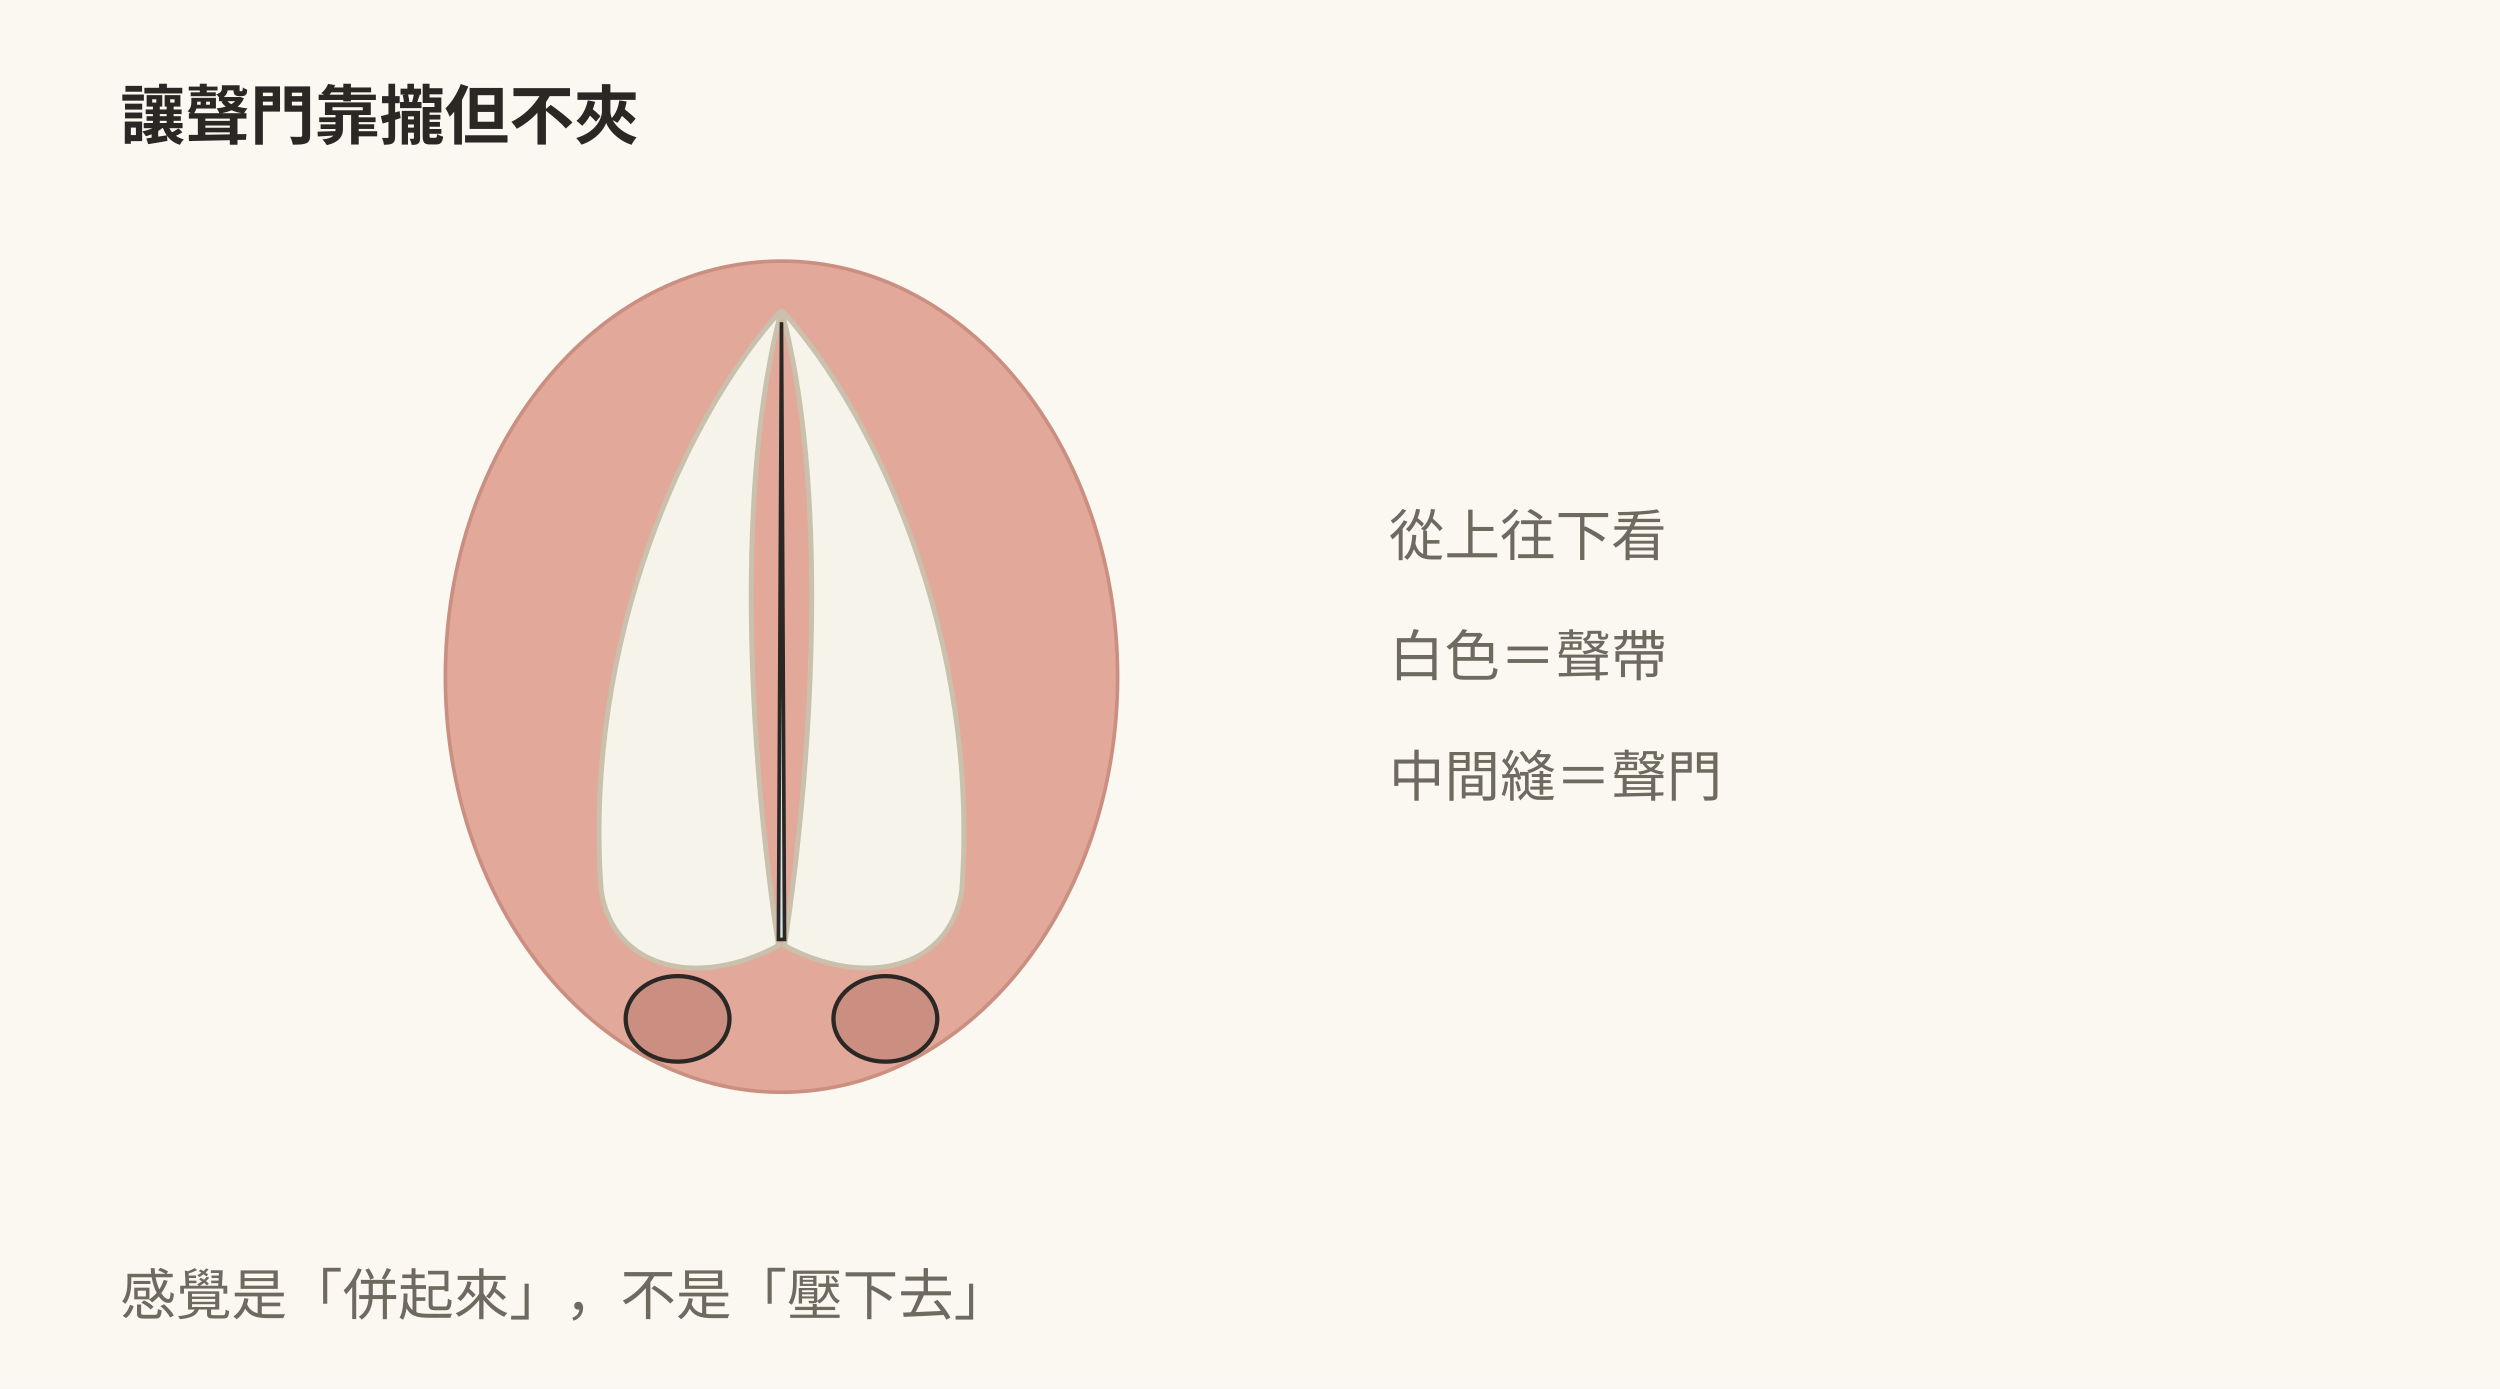
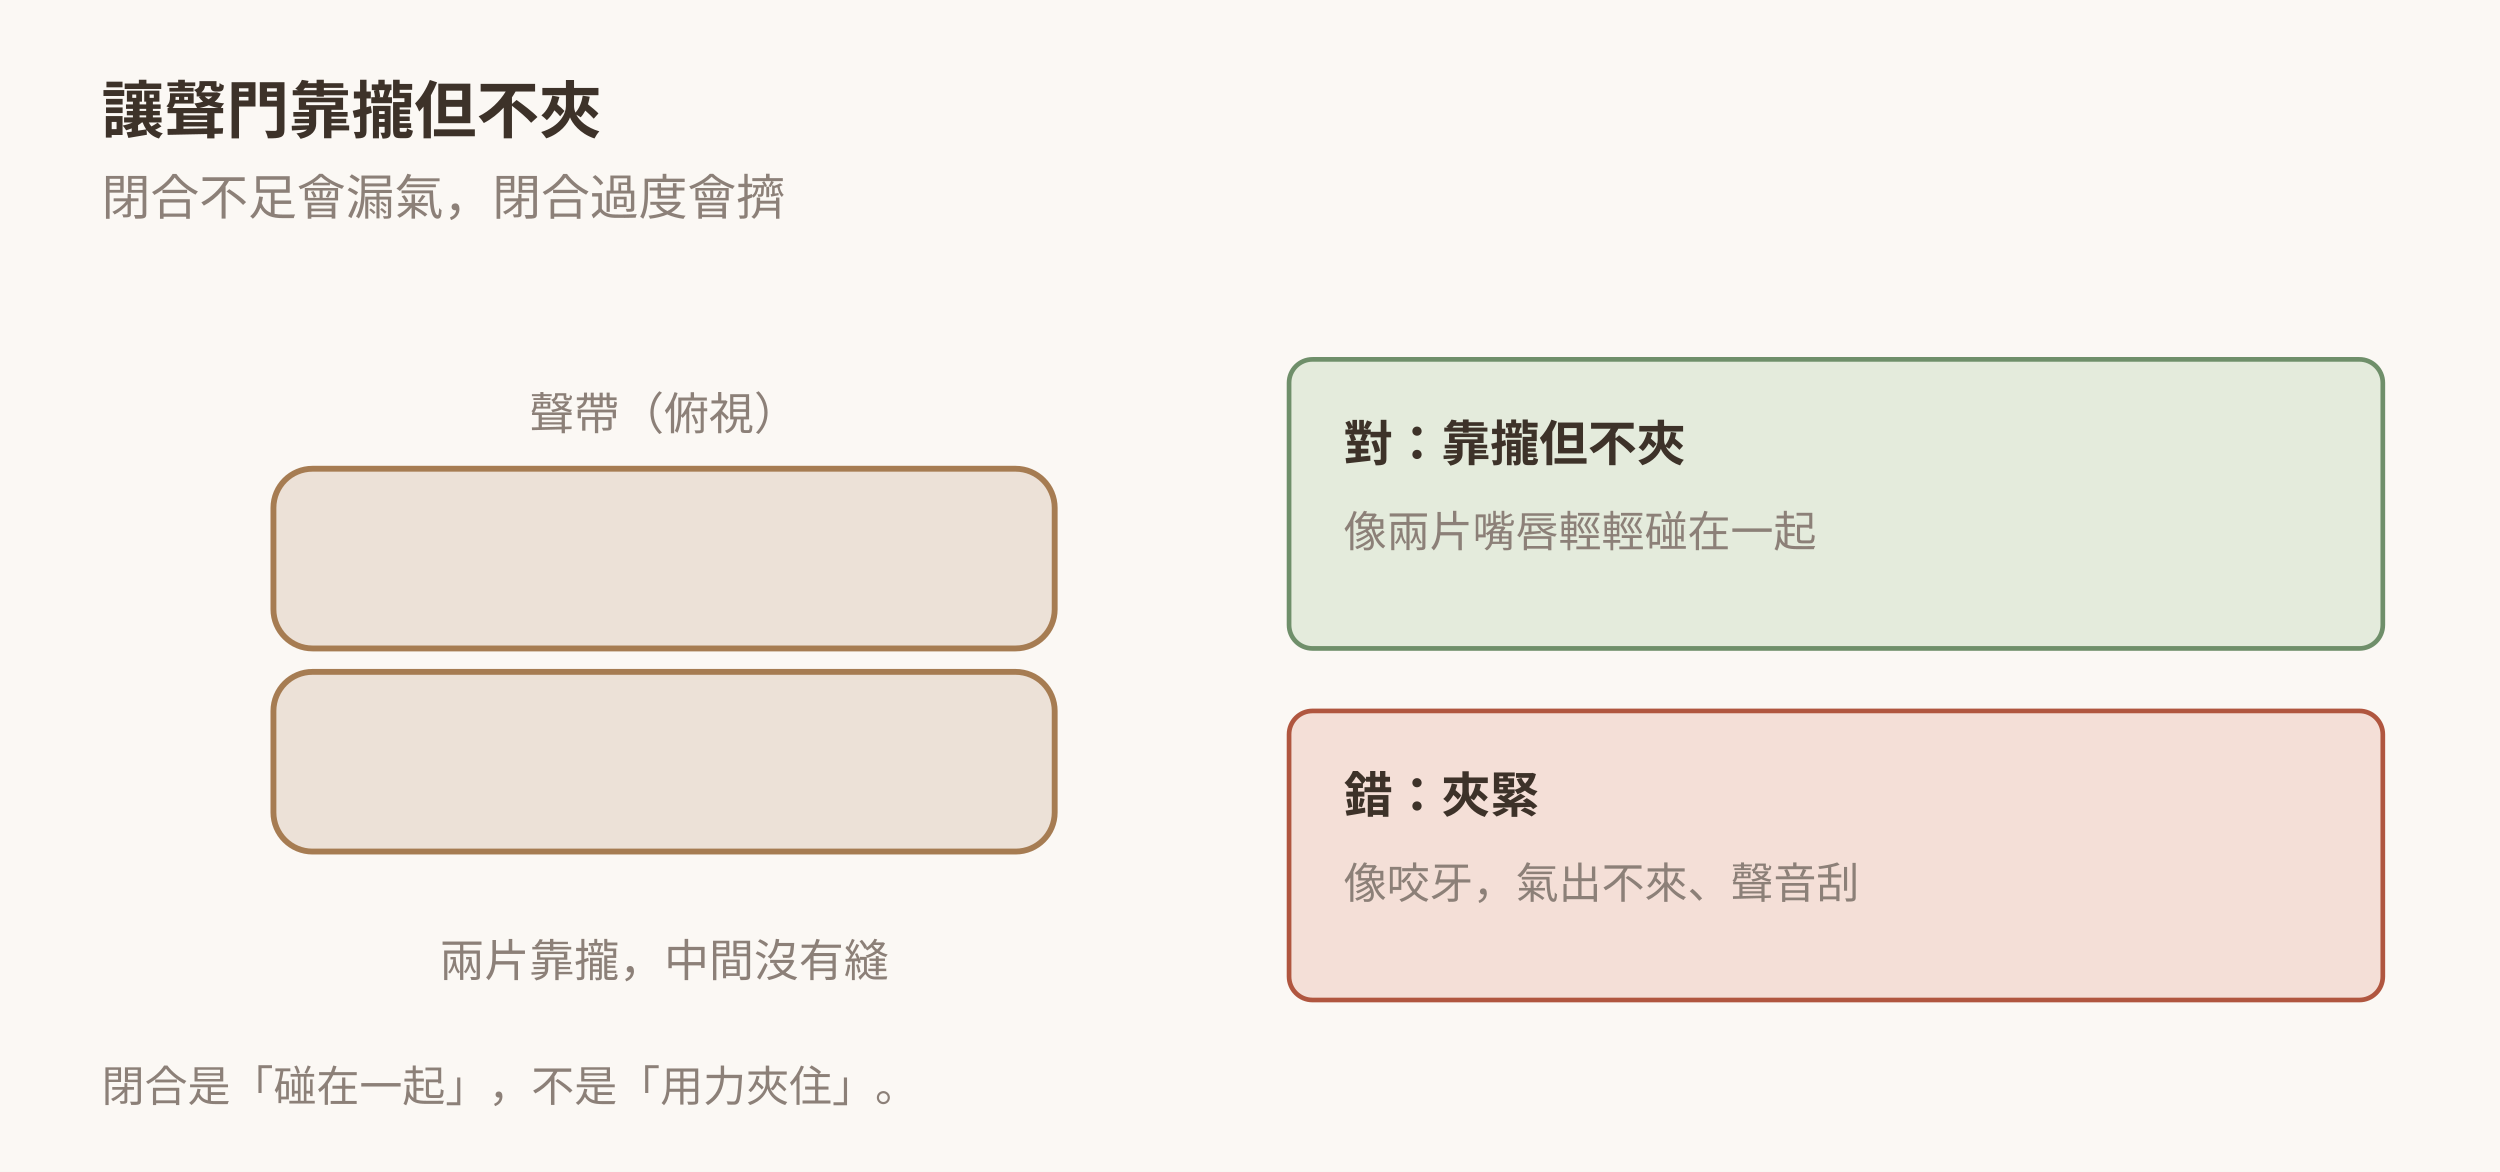
- <svg xmlns="http://www.w3.org/2000/svg" viewBox="0 0 540 300" role="img" aria-label="讓聲門靠攏但不夾">
-   <rect width="540" height="300" fill="#fbf8f2" />
+ <svg xmlns="http://www.w3.org/2000/svg" viewBox="0 0 640 300" role="img" aria-label="讓聲門靠攏但不夾">
+   <rect width="640" height="300" fill="#FBF8F4" />
  <style>
-     .out   { fill: none; stroke: #2a2724; stroke-width: 1.8; stroke-linejoin: round; stroke-linecap: round; }
-     .lead  { fill: none; stroke: #2a2724; stroke-width: .9; }
-     .dot   { fill: #2a2724; }
-     .skin  { fill: #f1e0d6; stroke: #2a2724; stroke-width: 1.8; }
-     .muc   { fill: #e2a99b; stroke: #cb8f82; stroke-width: 1.2; }
-     .muc2  { fill: #cb8f82; stroke: #2a2724; stroke-width: 1.4; }
-     .cart  { fill: #d5d5c2; stroke: #2a2724; stroke-width: 1.5; }
-     .bone  { fill: #ece6d8; stroke: #2a2724; stroke-width: 1.4; }
-     .air   { fill: #d5e5e7; stroke: #2a2724; stroke-width: 1.3; }
-     .fold  { fill: #f6f3ea; stroke: #c9c1ac; stroke-width: 1.6; }
-     .musc  { fill: #cf8f88; stroke: #2a2724; stroke-width: 1.1; }
-     .hl    { fill: #b5734a; fill-opacity: .22; stroke: #b5734a; stroke-width: 1.7; }
-     .hl2   { fill: #7d9b76; fill-opacity: .22; stroke: #7d9b76; stroke-width: 1.7; }
-     .ink   { fill: none; stroke: #2a2724; stroke-width: 1.8; stroke-linejoin: round; stroke-linecap: round; }
-     .ave   { fill: none; stroke: #b5734a; stroke-width: 2.2; stroke-linejoin: round; stroke-linecap: round; }
-     .ave2  { fill: none; stroke: #7d9b76; stroke-width: 2.2; stroke-linejoin: round; stroke-linecap: round; }
-     .thin  { fill: none; stroke: #d8d0c2; stroke-width: 1.3; stroke-dasharray: 5 5; }
-     .lbl   { font-family: 'Noto Sans TC','PingFang TC',system-ui,sans-serif; font-size: 14px; fill: #2a2724; }
-     .lbl-s { font-family: 'Noto Sans TC','PingFang TC',system-ui,sans-serif; font-size: 12px; fill: #6f6a60; }
-     .lbl-b { font-family: 'Noto Sans TC','PingFang TC',system-ui,sans-serif; font-size: 14px; fill: #2a2724; font-weight: 700; }
+     .t   { font-family: 'Noto Sans TC','PingFang TC','Microsoft JhengHei',system-ui,sans-serif; fill: #3D3229; }
+     .tb  { font-family: 'Noto Sans TC','PingFang TC','Microsoft JhengHei',system-ui,sans-serif; fill: #3D3229; font-weight: 700; }
+     .ts  { font-family: 'Noto Sans TC','PingFang TC','Microsoft JhengHei',system-ui,sans-serif; fill: #8C8078; }
+     .num { font-family: 'Noto Sans TC','PingFang TC','Microsoft JhengHei',system-ui,sans-serif; fill: #FFFFFF; font-weight: 700; font-size: 11px; }
+     .ink { fill: none; stroke: #3D3229; stroke-width: 1.6; stroke-linejoin: round; stroke-linecap: round; }
+     .thin{ fill: none; stroke: #D9CFC4; stroke-width: 1.1; }
+     .dash{ fill: none; stroke: #D9CFC4; stroke-width: 1.1; stroke-dasharray: 4 5; }
+     .lead{ fill: none; stroke: #8C8078; stroke-width: 1; }
+     .acc { fill: none; stroke: #A67C52; stroke-width: 2; stroke-linejoin: round; stroke-linecap: round; }
+     .blue{ fill: none; stroke: #6B8FBF; stroke-width: 2; stroke-linejoin: round; stroke-linecap: round; }
+     .green{ fill: none; stroke: #6F8F6A; stroke-width: 2; stroke-linejoin: round; stroke-linecap: round; }
+     .red { fill: none; stroke: #B0563F; stroke-width: 2; stroke-linejoin: round; stroke-linecap: round; }
+     .dot { fill: #3D3229; }
  </style>
-   <text class="lbl-b" x="26" y="30">讓聲門靠攏但不夾</text>
-   <g transform="translate(50,30) scale(0.66)">
-     <ellipse class="muc" cx="180" cy="176" rx="110" ry="136" />
-     <ellipse class="muc2" cx="146" cy="288" rx="17" ry="14" />
-     <ellipse class="muc2" cx="214" cy="288" rx="17" ry="14" />
-     <path class="fold" d="M180 56 C165.0 112 169.0 198 179.0 264 C153.0 278 125.0 272 121.0 246 C115.0 164 149.0 90 180 56 Z" />
-     <path class="fold" d="M180 56 C195.0 112 191.0 198 181.0 264 C207.0 278 235.0 272 239.0 246 C245.0 164 211.0 90 180 56 Z" />
-     <path d="M180 60 L179.0 262 L181.0 262 Z" fill="#d5e5e7" stroke="#2a2724" stroke-width="1.2" />
-   </g>
-   <text class="lbl-s" x="300" y="120">從上往下看</text>
-   <text class="lbl-s" x="300" y="146">白色＝聲帶</text>
-   <text class="lbl-s" x="300" y="172">中間縫＝聲門</text>
-   <text class="lbl-s" x="26" y="284">感覺是「併起來」，不是「壓下去」</text>
+   <text x="26" y="34" class="tb" font-size="16">讓聲門靠攏但不夾</text>
+   <text x="26" y="55" class="ts" font-size="12.5">閉合不足會漏氣，閉合過度會擠</text>
+   <rect x="70" y="120" width="200" height="46" rx="10" fill="#A67C52" opacity="0.18" />
+   <rect x="70" y="120" width="200" height="46" rx="10" fill="none" stroke="#A67C52" stroke-width="1.5" />
+   <rect x="70" y="172" width="200" height="46" rx="10" fill="#A67C52" opacity="0.18" />
+   <rect x="70" y="172" width="200" height="46" rx="10" fill="none" stroke="#A67C52" stroke-width="1.5" />
+   <text x="170" y="110" class="ts" font-size="11.5" text-anchor="middle">聲帶（俯視）</text>
+   <text x="170" y="250" class="ts" font-size="11.5" text-anchor="middle">兩片靠攏，中間沒有縫</text>
+   <rect x="330" y="92" width="280" height="74" rx="6" fill="#E4EBDC" stroke="#6F8F6A" stroke-width="1.2" />
+   <text x="344" y="118" class="t" font-size="12.5" font-weight="600" fill="#6F8F6A">對：靠攏但不夾</text>
+   <text x="344" y="140" class="ts" font-size="11">像兩片嘴唇輕輕碰在一起</text>
+   <rect x="330" y="182" width="280" height="74" rx="6" fill="#F4DFD7" stroke="#B0563F" stroke-width="1.2" />
+   <text x="344" y="208" class="t" font-size="12.5" font-weight="600" fill="#B0563F">錯：夾緊</text>
+   <text x="344" y="230" class="ts" font-size="11">像咬牙，氣出不來、聲音刮</text>
+   <text x="26" y="282" class="ts" font-size="11">閉合是「碰在一起」，不是「用力夾住」。</text>
</svg>
